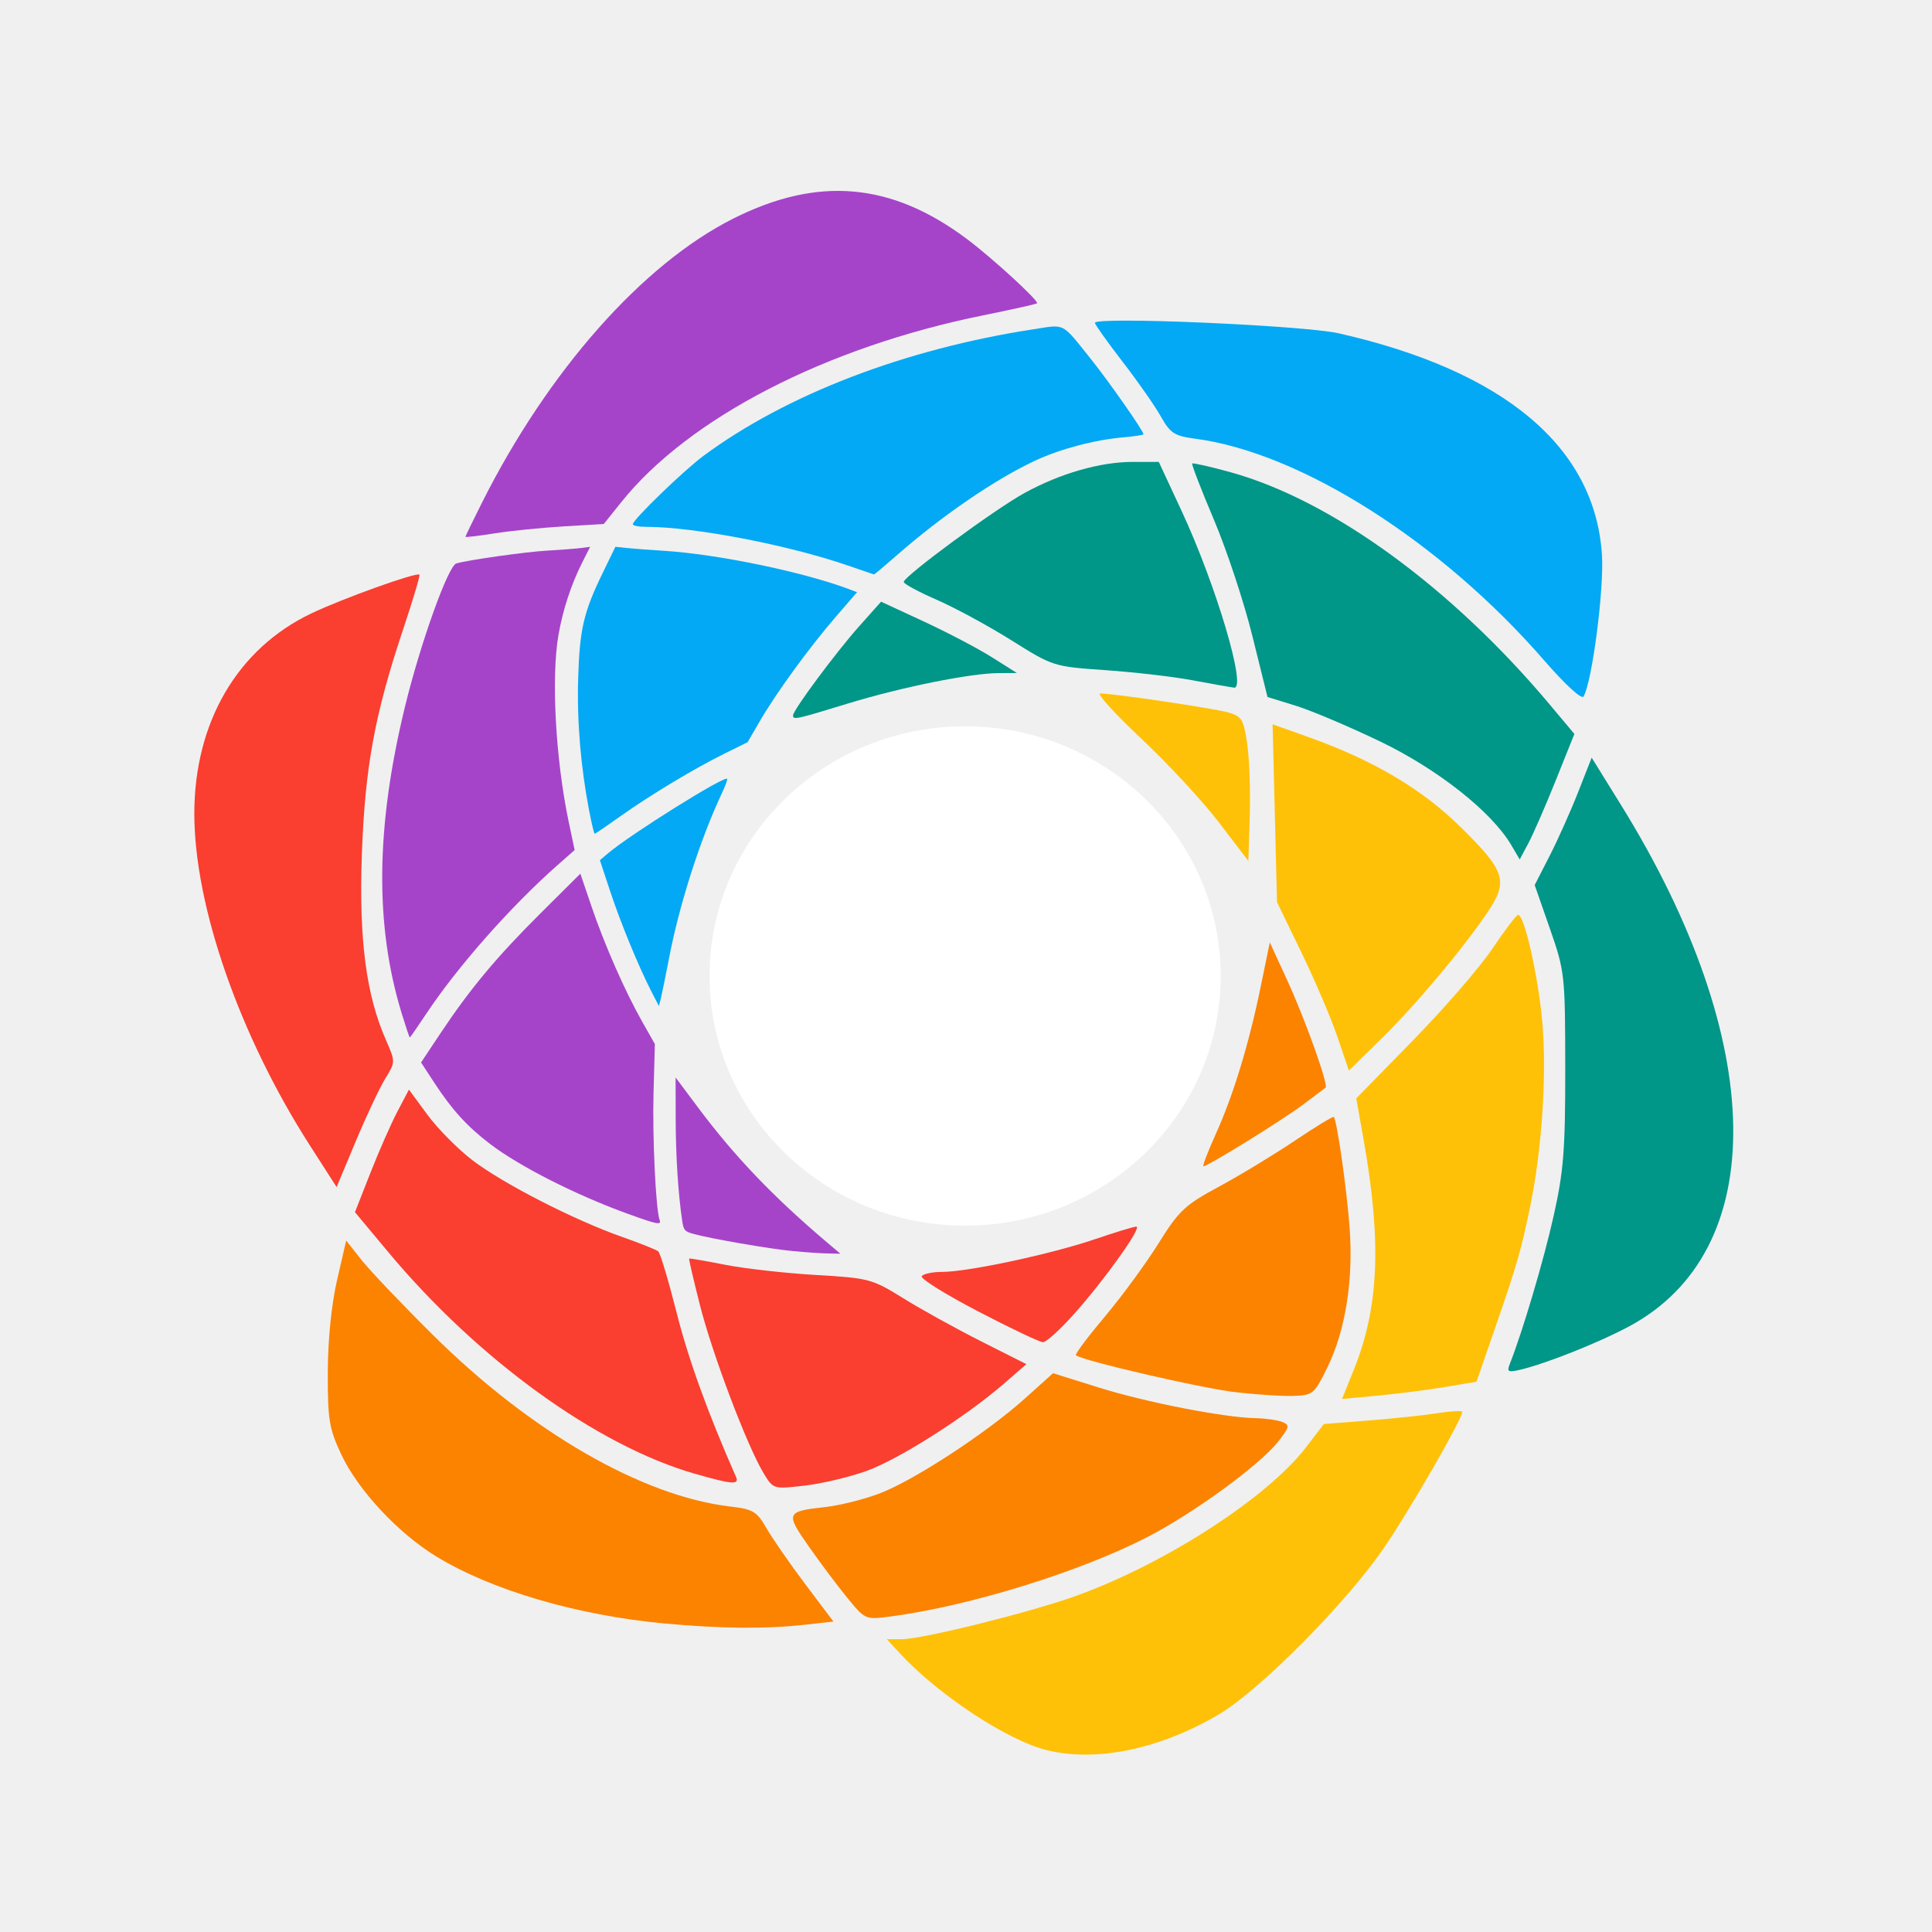
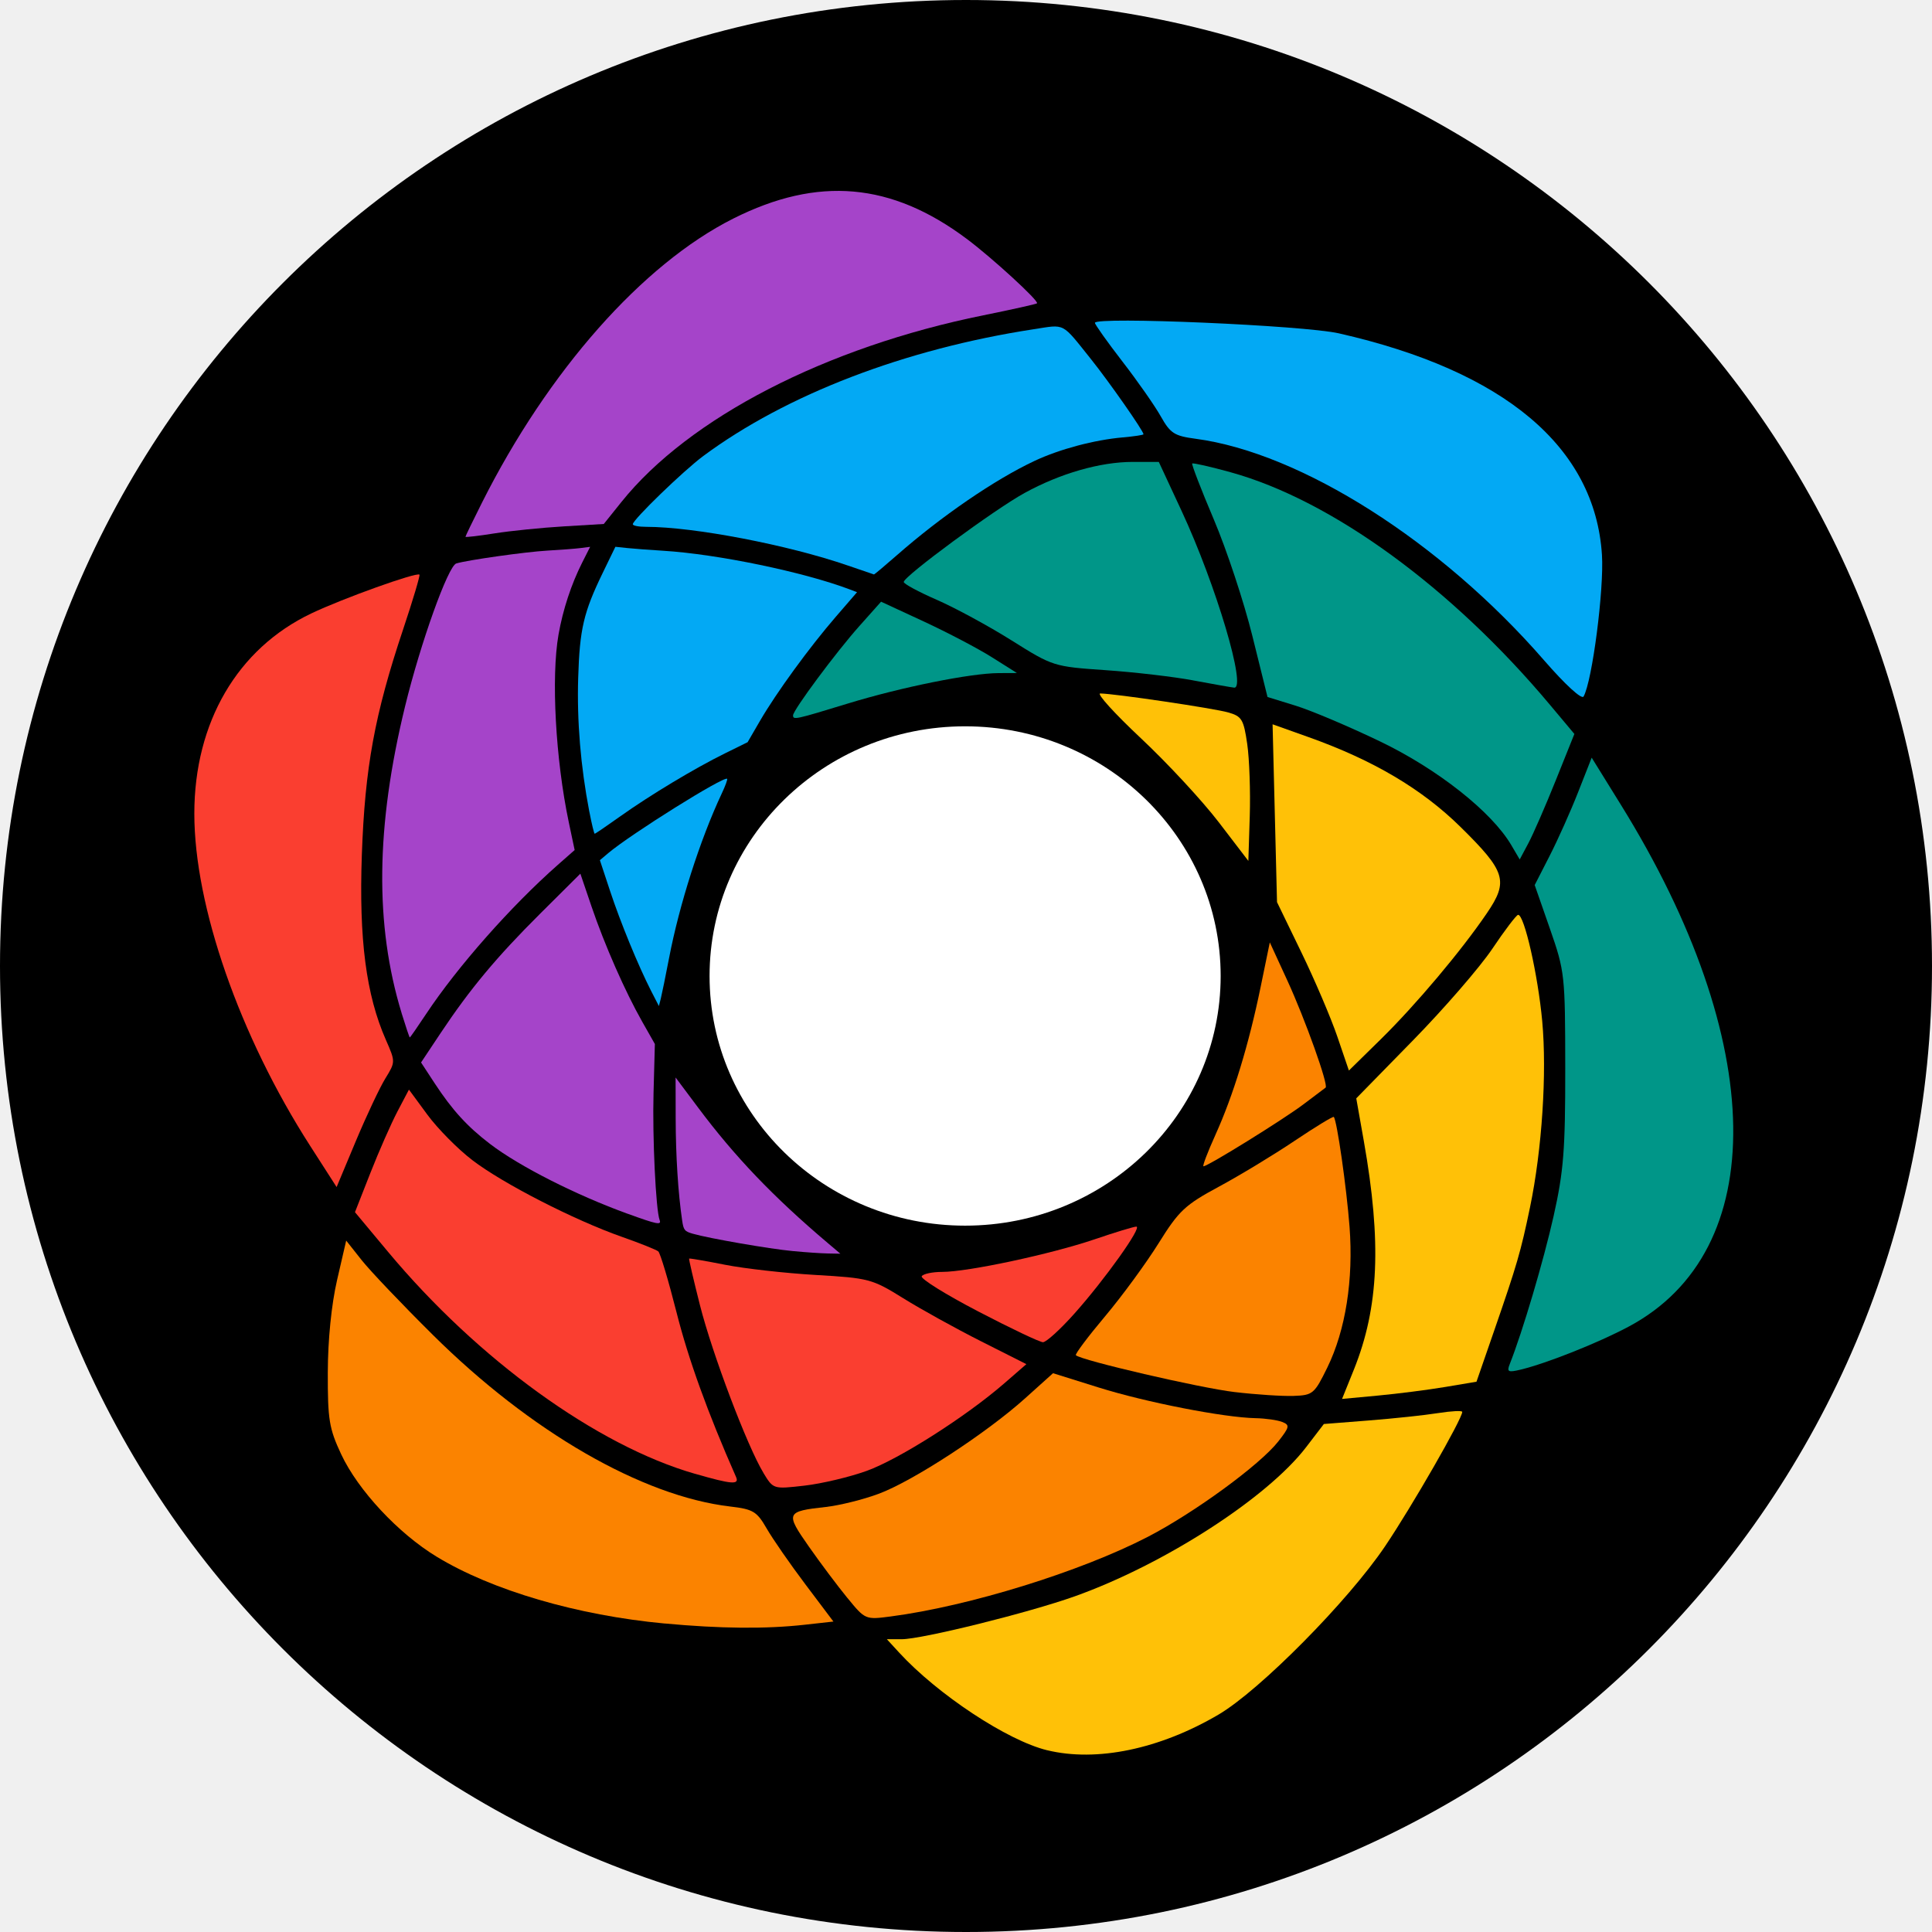
- <svg xmlns="http://www.w3.org/2000/svg" width="48" height="48" version="1" id="svg17">
-   <defs id="defs21" />
-   <g id="layer1" style="display:inline">
-     <ellipse style="opacity:1;fill:#ffffff;fill-opacity:1;fill-rule:evenodd;stroke:none;stroke-width:1.699;stroke-linecap:round;stroke-linejoin:round;stroke-miterlimit:4;stroke-dasharray:none;stroke-opacity:1;paint-order:normal" id="path864" cx="23.978" cy="24.248" rx="6.349" ry="6.203" />
-   </g>
-   <g id="layer2" style="display:inline">
-     <path style="opacity:1;fill:#a544c9;fill-opacity:1;fill-rule:evenodd;stroke:#000000;stroke-width:0;stroke-linecap:round;stroke-linejoin:round;stroke-miterlimit:4;stroke-dasharray:none;stroke-opacity:1;paint-order:normal" d="m 11.564,13.337 c 0,-0.017 0.184,-0.398 0.41,-0.847 1.645,-3.275 3.989,-5.926 6.243,-7.059 2.107,-1.06 3.93,-0.9 5.81,0.51 0.633,0.475 1.793,1.539 1.737,1.595 -0.019,0.019 -0.618,0.153 -1.33,0.297 -3.911,0.79 -7.321,2.549 -8.997,4.641 l -0.436,0.544 -0.998,0.06 c -0.549,0.033 -1.322,0.111 -1.718,0.174 -0.396,0.063 -0.72,0.101 -0.72,0.084 z" id="path8789" />
-     <path style="opacity:1;fill:#a544c9;fill-opacity:1;fill-rule:evenodd;stroke:#000000;stroke-width:0;stroke-linecap:round;stroke-linejoin:round;stroke-miterlimit:4;stroke-dasharray:none;stroke-opacity:1;paint-order:normal" d="m 9.977,25.167 c -0.668,-2.185 -0.641,-4.631 0.085,-7.611 0.385,-1.581 1.071,-3.494 1.274,-3.557 0.268,-0.083 1.726,-0.289 2.259,-0.319 0.327,-0.019 0.701,-0.047 0.831,-0.064 l 0.236,-0.03 -0.198,0.392 c -0.272,0.539 -0.479,1.169 -0.588,1.79 -0.185,1.057 -0.074,3.098 0.255,4.659 l 0.146,0.692 -0.418,0.368 c -1.164,1.026 -2.494,2.531 -3.273,3.706 -0.212,0.32 -0.394,0.582 -0.405,0.582 -0.01,0 -0.102,-0.274 -0.205,-0.609 z" id="path8791" />
-     <path style="opacity:1;fill:#a544c9;fill-opacity:1;fill-rule:evenodd;stroke:#000000;stroke-width:0;stroke-linecap:round;stroke-linejoin:round;stroke-miterlimit:4;stroke-dasharray:none;stroke-opacity:1;paint-order:normal" d="M 15.597,30.157 C 14.311,29.691 12.901,28.976 12.175,28.421 11.61,27.99 11.237,27.581 10.8,26.915 l -0.339,-0.518 0.483,-0.726 c 0.737,-1.106 1.392,-1.892 2.482,-2.977 l 0.993,-0.988 0.275,0.809 c 0.329,0.967 0.838,2.123 1.265,2.875 l 0.311,0.548 -0.033,1.216 c -0.03,1.097 0.057,2.913 0.151,3.157 0.051,0.132 -0.063,0.11 -0.791,-0.155 z" id="path8793" />
-     <path style="opacity:1;fill:#a544c9;fill-opacity:1;fill-rule:evenodd;stroke:#000000;stroke-width:0;stroke-linecap:round;stroke-linejoin:round;stroke-miterlimit:4;stroke-dasharray:none;stroke-opacity:1;paint-order:normal" d="m 19.691,31.082 c -0.575,-0.054 -2.068,-0.313 -2.477,-0.43 -0.205,-0.058 -0.231,-0.09 -0.266,-0.329 -0.101,-0.686 -0.159,-1.603 -0.161,-2.534 l -0.002,-1.019 0.552,0.738 c 0.917,1.228 1.873,2.227 3.231,3.377 l 0.311,0.263 -0.312,-0.006 c -0.172,-0.003 -0.566,-0.03 -0.875,-0.06 z" id="path8795" />
-     <path style="opacity:1;fill:#03a9f4;fill-opacity:1;fill-rule:evenodd;stroke:#000000;stroke-width:0;stroke-linecap:round;stroke-linejoin:round;stroke-miterlimit:4;stroke-dasharray:none;stroke-opacity:1;paint-order:normal" d="M 16.177,24.62 C 15.855,23.988 15.417,22.923 15.154,22.127 l -0.25,-0.756 0.206,-0.174 c 0.566,-0.477 2.88,-1.924 2.956,-1.848 0.014,0.014 -0.046,0.179 -0.135,0.367 -0.537,1.143 -1.053,2.756 -1.309,4.091 -0.086,0.447 -0.178,0.897 -0.204,1 l -0.048,0.188 z" id="path8797" />
-     <path style="opacity:1;fill:#03a9f4;fill-opacity:1;fill-rule:evenodd;stroke:#000000;stroke-width:0;stroke-linecap:round;stroke-linejoin:round;stroke-miterlimit:4;stroke-dasharray:none;stroke-opacity:1;paint-order:normal" d="m 14.641,20.164 c -0.216,-1.128 -0.309,-2.249 -0.276,-3.325 0.037,-1.213 0.135,-1.628 0.612,-2.611 l 0.312,-0.643 0.295,0.031 c 0.162,0.017 0.562,0.047 0.889,0.067 1.349,0.082 3.502,0.529 4.647,0.964 l 0.173,0.066 -0.527,0.61 c -0.657,0.76 -1.477,1.886 -1.883,2.585 l -0.309,0.532 -0.564,0.278 c -0.75,0.369 -1.866,1.041 -2.606,1.568 -0.331,0.236 -0.613,0.428 -0.629,0.428 -0.015,0 -0.075,-0.247 -0.133,-0.55 z" id="path8799" />
-     <path style="opacity:1;fill:#03a9f4;fill-opacity:1;fill-rule:evenodd;stroke:#000000;stroke-width:0;stroke-linecap:round;stroke-linejoin:round;stroke-miterlimit:4;stroke-dasharray:none;stroke-opacity:1;paint-order:normal" d="m 21.066,14.051 c -1.486,-0.513 -3.825,-0.962 -5.015,-0.962 -0.185,0 -0.329,-0.028 -0.329,-0.065 0,-0.111 1.258,-1.329 1.75,-1.694 2.062,-1.528 5.01,-2.659 8.207,-3.15 0.8,-0.123 0.685,-0.183 1.431,0.749 0.45,0.563 1.3,1.779 1.3,1.86 0,0.018 -0.231,0.053 -0.514,0.078 -0.707,0.062 -1.568,0.291 -2.191,0.583 -0.989,0.464 -2.319,1.375 -3.43,2.351 -0.298,0.261 -0.551,0.473 -0.562,0.471 -0.012,-0.003 -0.302,-0.102 -0.646,-0.221 z" id="path8801" />
-     <path style="opacity:1;fill:#03a9f4;fill-opacity:1;fill-rule:evenodd;stroke:#000000;stroke-width:0;stroke-linecap:round;stroke-linejoin:round;stroke-miterlimit:4;stroke-dasharray:none;stroke-opacity:1;paint-order:normal" d="M 38.36,16.403 C 35.803,13.461 32.323,11.249 29.705,10.901 29.177,10.831 29.077,10.767 28.84,10.346 28.693,10.084 28.264,9.47 27.887,8.983 27.511,8.496 27.203,8.062 27.203,8.021 c 0,-0.161 5.189,0.062 6.062,0.261 4.117,0.935 6.363,2.827 6.535,5.503 0.055,0.853 -0.241,3.136 -0.456,3.519 -0.046,0.083 -0.454,-0.291 -0.984,-0.901 z" id="path8803" />
-     <path style="opacity:1;fill:#009688;fill-opacity:1;fill-rule:evenodd;stroke:#000000;stroke-width:0;stroke-linecap:round;stroke-linejoin:round;stroke-miterlimit:4;stroke-dasharray:none;stroke-opacity:1;paint-order:normal" d="m 19.703,17.773 c 0,-0.13 1.069,-1.57 1.646,-2.217 l 0.541,-0.607 1.062,0.492 c 0.584,0.271 1.344,0.669 1.688,0.886 l 0.625,0.394 -0.455,0.002 c -0.704,0.004 -2.421,0.35 -3.752,0.758 -1.298,0.397 -1.355,0.41 -1.355,0.292 z" id="path8805" />
-     <path style="opacity:1;fill:#009688;fill-opacity:1;fill-rule:evenodd;stroke:#000000;stroke-width:0;stroke-linecap:round;stroke-linejoin:round;stroke-miterlimit:4;stroke-dasharray:none;stroke-opacity:1;paint-order:normal" d="m 29.64,16.903 c -0.481,-0.09 -1.46,-0.204 -2.174,-0.253 -1.289,-0.089 -1.306,-0.094 -2.335,-0.74 -0.57,-0.358 -1.406,-0.811 -1.857,-1.008 -0.452,-0.197 -0.821,-0.396 -0.821,-0.443 0,-0.14 2.255,-1.801 3,-2.21 0.889,-0.488 1.881,-0.773 2.691,-0.773 h 0.646 l 0.567,1.219 c 0.857,1.843 1.624,4.427 1.304,4.389 -0.08,-0.009 -0.539,-0.09 -1.02,-0.18 z" id="path8807" />
-     <path style="opacity:1;fill:#009688;fill-opacity:1;fill-rule:evenodd;stroke:#000000;stroke-width:0;stroke-linecap:round;stroke-linejoin:round;stroke-miterlimit:4;stroke-dasharray:none;stroke-opacity:1;paint-order:normal" d="m 37.546,20.994 c -0.489,-0.828 -1.827,-1.885 -3.258,-2.573 -0.769,-0.37 -1.713,-0.769 -2.097,-0.888 l -0.7,-0.216 -0.378,-1.524 c -0.208,-0.838 -0.637,-2.135 -0.954,-2.882 -0.317,-0.747 -0.559,-1.375 -0.539,-1.395 0.02,-0.02 0.453,0.078 0.961,0.219 2.509,0.695 5.489,2.866 7.928,5.777 l 0.606,0.723 -0.462,1.152 c -0.254,0.633 -0.56,1.335 -0.679,1.559 l -0.217,0.407 z" id="path8809" />
-     <path style="opacity:1;fill:#009688;fill-opacity:1;fill-rule:evenodd;stroke:#000000;stroke-width:0;stroke-linecap:round;stroke-linejoin:round;stroke-miterlimit:4;stroke-dasharray:none;stroke-opacity:1;paint-order:normal" d="m 37.51,33.888 c 0.316,-0.796 0.841,-2.567 1.089,-3.675 0.249,-1.114 0.291,-1.64 0.289,-3.675 -0.002,-2.319 -0.011,-2.401 -0.38,-3.462 l -0.379,-1.087 0.371,-0.725 c 0.204,-0.399 0.523,-1.111 0.708,-1.583 l 0.337,-0.857 0.725,1.17 c 3.651,5.888 3.728,11.082 0.193,12.966 -0.755,0.403 -2.039,0.913 -2.683,1.068 -0.312,0.075 -0.348,0.056 -0.27,-0.139 z" id="path8811" />
-     <path style="opacity:1;fill:#ffc107;fill-opacity:1;fill-rule:evenodd;stroke:#000000;stroke-width:0;stroke-linecap:round;stroke-linejoin:round;stroke-miterlimit:4;stroke-dasharray:none;stroke-opacity:1;paint-order:normal" d="m 26.015,43.484 c -0.985,-0.239 -2.721,-1.386 -3.678,-2.428 l -0.303,-0.33 h 0.369 c 0.503,0 3.152,-0.657 4.3,-1.066 2.222,-0.793 4.783,-2.445 5.75,-3.709 l 0.438,-0.572 1.117,-0.088 c 0.614,-0.048 1.388,-0.13 1.719,-0.183 0.331,-0.052 0.602,-0.066 0.602,-0.03 0,0.173 -1.243,2.338 -1.915,3.335 -0.917,1.362 -3.113,3.582 -4.141,4.186 -1.46,0.858 -3.026,1.184 -4.256,0.885 z" id="path8813" />
-     <path style="opacity:1;fill:#ffc107;fill-opacity:1;fill-rule:evenodd;stroke:#000000;stroke-width:0;stroke-linecap:round;stroke-linejoin:round;stroke-miterlimit:4;stroke-dasharray:none;stroke-opacity:1;paint-order:normal" d="m 33.639,34.022 c 0.619,-1.543 0.689,-3.155 0.245,-5.672 l -0.188,-1.062 1.409,-1.44 c 0.775,-0.792 1.663,-1.817 1.972,-2.277 0.309,-0.461 0.597,-0.839 0.64,-0.842 0.153,-0.008 0.493,1.493 0.599,2.64 0.119,1.292 -0.005,3.193 -0.303,4.625 -0.23,1.107 -0.323,1.425 -0.89,3.064 l -0.44,1.27 -0.772,0.13 c -0.424,0.071 -1.176,0.168 -1.67,0.214 l -0.898,0.084 z" id="path8815" />
-     <path style="opacity:1;fill:#ffc107;fill-opacity:1;fill-rule:evenodd;stroke:#000000;stroke-width:0;stroke-linecap:round;stroke-linejoin:round;stroke-miterlimit:4;stroke-dasharray:none;stroke-opacity:1;paint-order:normal" d="M 33.226,25.755 C 33.068,25.292 32.666,24.35 32.333,23.663 l -0.606,-1.25 -0.055,-2.209 -0.055,-2.209 0.887,0.316 c 1.611,0.573 2.822,1.289 3.785,2.237 1.122,1.105 1.195,1.342 0.653,2.139 -0.638,0.938 -1.765,2.276 -2.635,3.131 l -0.794,0.779 z" id="path8817" />
-     <path style="opacity:1;fill:#ffc107;fill-opacity:1;fill-rule:evenodd;stroke:#000000;stroke-width:0;stroke-linecap:round;stroke-linejoin:round;stroke-miterlimit:4;stroke-dasharray:none;stroke-opacity:1;paint-order:normal" d="m 30.278,20.426 c -0.405,-0.529 -1.273,-1.466 -1.929,-2.081 -0.656,-0.615 -1.112,-1.118 -1.013,-1.116 0.366,0.005 2.818,0.368 3.178,0.471 0.338,0.096 0.384,0.172 0.473,0.785 0.054,0.373 0.082,1.179 0.063,1.791 l -0.035,1.113 z" id="path8819" />
-     <path style="opacity:1;fill:#fb8300;fill-opacity:1;fill-rule:evenodd;stroke:#000000;stroke-width:0;stroke-linecap:round;stroke-linejoin:round;stroke-miterlimit:4;stroke-dasharray:none;stroke-opacity:1;paint-order:normal" d="m 30.671,34.585 c -0.851,-0.1 -3.814,-0.788 -3.941,-0.915 -0.026,-0.026 0.299,-0.46 0.723,-0.964 0.424,-0.504 1.023,-1.322 1.332,-1.818 0.506,-0.811 0.654,-0.95 1.499,-1.406 0.516,-0.278 1.361,-0.79 1.879,-1.138 0.518,-0.348 0.957,-0.615 0.975,-0.594 0.079,0.091 0.316,1.748 0.391,2.728 0.1,1.314 -0.098,2.57 -0.552,3.498 -0.321,0.655 -0.36,0.688 -0.836,0.705 -0.275,0.01 -0.936,-0.033 -1.469,-0.096 z" id="path8821" />
-     <path style="opacity:1;fill:#fb8300;fill-opacity:1;fill-rule:evenodd;stroke:#000000;stroke-width:0;stroke-linecap:round;stroke-linejoin:round;stroke-miterlimit:4;stroke-dasharray:none;stroke-opacity:1;paint-order:normal" d="m 30.197,28.194 c 0.443,-0.977 0.828,-2.238 1.123,-3.672 l 0.228,-1.109 0.434,0.944 c 0.444,0.965 1.032,2.611 0.952,2.665 -0.024,0.017 -0.269,0.201 -0.544,0.41 -0.493,0.374 -2.38,1.544 -2.49,1.544 -0.031,0 0.103,-0.352 0.297,-0.781 z" id="path8823" />
-     <path style="opacity:1;fill:#fb8300;fill-opacity:1;fill-rule:evenodd;stroke:#000000;stroke-width:0;stroke-linecap:round;stroke-linejoin:round;stroke-miterlimit:4;stroke-dasharray:none;stroke-opacity:1;paint-order:normal" d="m 21.055,39.703 c -0.243,-0.297 -0.676,-0.874 -0.962,-1.283 -0.583,-0.833 -0.568,-0.87 0.424,-0.98 0.344,-0.038 0.941,-0.187 1.324,-0.331 0.845,-0.316 2.667,-1.505 3.623,-2.364 l 0.698,-0.628 1.134,0.355 c 1.17,0.367 3.113,0.747 3.898,0.762 0.246,0.005 0.543,0.047 0.662,0.094 0.194,0.077 0.184,0.125 -0.098,0.485 -0.453,0.578 -2.083,1.77 -3.242,2.37 -1.672,0.865 -4.442,1.723 -6.384,1.977 -0.632,0.083 -0.636,0.081 -1.076,-0.457 z" id="path8825" />
-     <path style="opacity:1;fill:#fa3e30;fill-opacity:1;fill-rule:evenodd;stroke:#000000;stroke-width:0;stroke-linecap:round;stroke-linejoin:round;stroke-miterlimit:4;stroke-dasharray:none;stroke-opacity:1;paint-order:normal" d="m 18.97,36.598 c -0.404,-0.664 -1.27,-2.951 -1.579,-4.168 -0.159,-0.628 -0.281,-1.151 -0.27,-1.161 0.011,-0.01 0.413,0.059 0.894,0.154 0.481,0.095 1.494,0.209 2.25,0.253 1.325,0.077 1.404,0.099 2.175,0.578 0.44,0.274 1.308,0.754 1.93,1.068 l 1.13,0.57 -0.555,0.482 c -0.95,0.824 -2.608,1.879 -3.411,2.169 -0.423,0.153 -1.118,0.318 -1.545,0.367 -0.776,0.089 -0.776,0.089 -1.02,-0.312 z" id="path8827" />
-     <path style="opacity:1;fill:#fb8300;fill-opacity:1;fill-rule:evenodd;stroke:#000000;stroke-width:0;stroke-linecap:round;stroke-linejoin:round;stroke-miterlimit:4;stroke-dasharray:none;stroke-opacity:1;paint-order:normal" d="M 16.515,40.336 C 14.341,40.133 12.228,39.514 10.849,38.676 9.893,38.095 8.896,37.025 8.477,36.132 8.177,35.492 8.141,35.269 8.144,34.1 8.146,33.289 8.234,32.413 8.374,31.805 l 0.227,-0.983 0.382,0.483 c 0.21,0.266 1.006,1.102 1.77,1.859 2.428,2.408 5.2,4.008 7.39,4.265 0.569,0.067 0.66,0.122 0.905,0.546 0.149,0.26 0.584,0.886 0.965,1.392 l 0.693,0.92 -0.72,0.08 c -0.959,0.107 -2.102,0.096 -3.47,-0.032 z" id="path8829" />
-     <path style="opacity:1;fill:#fa3e30;fill-opacity:1;fill-rule:evenodd;stroke:#000000;stroke-width:0;stroke-linecap:round;stroke-linejoin:round;stroke-miterlimit:4;stroke-dasharray:none;stroke-opacity:1;paint-order:normal" d="M 17.265,36.616 C 14.825,35.913 11.874,33.778 9.642,31.103 L 8.819,30.116 9.203,29.139 C 9.414,28.602 9.716,27.917 9.873,27.617 l 0.287,-0.546 0.458,0.623 c 0.252,0.343 0.753,0.851 1.115,1.128 0.754,0.579 2.531,1.49 3.72,1.908 0.447,0.157 0.853,0.319 0.902,0.361 0.049,0.042 0.253,0.723 0.453,1.513 0.295,1.166 0.774,2.493 1.478,4.089 0.089,0.202 -0.102,0.187 -1.02,-0.078 z" id="path8831" />
-     <path style="opacity:1;fill:#fa3e30;fill-opacity:1;fill-rule:evenodd;stroke:#000000;stroke-width:0;stroke-linecap:round;stroke-linejoin:round;stroke-miterlimit:4;stroke-dasharray:none;stroke-opacity:1;paint-order:normal" d="M 7.703,28.464 C 5.951,25.734 4.828,22.51 4.828,20.215 c 0,-2.267 1.071,-4.1 2.905,-4.974 0.787,-0.375 2.62,-1.032 2.688,-0.964 0.02,0.02 -0.162,0.631 -0.405,1.358 -0.708,2.116 -0.949,3.432 -1.026,5.599 -0.074,2.1 0.105,3.484 0.597,4.601 0.239,0.544 0.239,0.55 -0.012,0.957 -0.139,0.225 -0.469,0.925 -0.733,1.555 l -0.479,1.145 z" id="path8833" />
-     <path style="opacity:1;fill:#fa3e30;fill-opacity:1;fill-rule:evenodd;stroke:#000000;stroke-width:0;stroke-linecap:round;stroke-linejoin:round;stroke-miterlimit:4;stroke-dasharray:none;stroke-opacity:1;paint-order:normal" d="m 24.299,32.58 c -0.806,-0.42 -1.436,-0.812 -1.399,-0.872 0.037,-0.06 0.266,-0.108 0.509,-0.108 0.64,0 2.706,-0.442 3.784,-0.809 0.51,-0.174 0.978,-0.316 1.039,-0.316 0.154,0 -0.778,1.308 -1.543,2.166 -0.348,0.39 -0.698,0.708 -0.778,0.706 -0.08,-0.002 -0.806,-0.347 -1.612,-0.767 z" id="path8841" />
-   </g>
+ <svg xmlns="http://www.w3.org/2000/svg" width="48" height="48" version="1">
+   <rect fill="#000000" x="0" y="0" width="48" height="48" rx="24.0" ry="24.0" />
+   <ellipse style="opacity:1;fill:#ffffff;fill-opacity:1;fill-rule:evenodd;stroke:none;stroke-width:1.699;stroke-linecap:round;stroke-linejoin:round;stroke-miterlimit:4;stroke-dasharray:none;stroke-opacity:1;paint-order:normal" cx="23.978" cy="24.248" rx="6.349" ry="6.203" />
+   <path style="opacity:1;fill:#a544c9;fill-opacity:1;fill-rule:evenodd;stroke:#000000;stroke-width:0;stroke-linecap:round;stroke-linejoin:round;stroke-miterlimit:4;stroke-dasharray:none;stroke-opacity:1;paint-order:normal" d="m 11.564,13.337 c 0,-0.017 0.184,-0.398 0.41,-0.847 1.645,-3.275 3.989,-5.926 6.243,-7.059 2.107,-1.06 3.93,-0.9 5.81,0.51 0.633,0.475 1.793,1.539 1.737,1.595 -0.019,0.019 -0.618,0.153 -1.33,0.297 -3.911,0.79 -7.321,2.549 -8.997,4.641 l -0.436,0.544 -0.998,0.06 c -0.549,0.033 -1.322,0.111 -1.718,0.174 -0.396,0.063 -0.72,0.101 -0.72,0.084 z" />
+   <path style="opacity:1;fill:#a544c9;fill-opacity:1;fill-rule:evenodd;stroke:#000000;stroke-width:0;stroke-linecap:round;stroke-linejoin:round;stroke-miterlimit:4;stroke-dasharray:none;stroke-opacity:1;paint-order:normal" d="m 9.977,25.167 c -0.668,-2.185 -0.641,-4.631 0.085,-7.611 0.385,-1.581 1.071,-3.494 1.274,-3.557 0.268,-0.083 1.726,-0.289 2.259,-0.319 0.327,-0.019 0.701,-0.047 0.831,-0.064 l 0.236,-0.03 -0.198,0.392 c -0.272,0.539 -0.479,1.169 -0.588,1.79 -0.185,1.057 -0.074,3.098 0.255,4.659 l 0.146,0.692 -0.418,0.368 c -1.164,1.026 -2.494,2.531 -3.273,3.706 -0.212,0.32 -0.394,0.582 -0.405,0.582 -0.01,0 -0.102,-0.274 -0.205,-0.609 z" />
+   <path style="opacity:1;fill:#a544c9;fill-opacity:1;fill-rule:evenodd;stroke:#000000;stroke-width:0;stroke-linecap:round;stroke-linejoin:round;stroke-miterlimit:4;stroke-dasharray:none;stroke-opacity:1;paint-order:normal" d="M 15.597,30.157 C 14.311,29.691 12.901,28.976 12.175,28.421 11.61,27.99 11.237,27.581 10.8,26.915 l -0.339,-0.518 0.483,-0.726 c 0.737,-1.106 1.392,-1.892 2.482,-2.977 l 0.993,-0.988 0.275,0.809 c 0.329,0.967 0.838,2.123 1.265,2.875 l 0.311,0.548 -0.033,1.216 c -0.03,1.097 0.057,2.913 0.151,3.157 0.051,0.132 -0.063,0.11 -0.791,-0.155 z" />
+   <path style="opacity:1;fill:#a544c9;fill-opacity:1;fill-rule:evenodd;stroke:#000000;stroke-width:0;stroke-linecap:round;stroke-linejoin:round;stroke-miterlimit:4;stroke-dasharray:none;stroke-opacity:1;paint-order:normal" d="m 19.691,31.082 c -0.575,-0.054 -2.068,-0.313 -2.477,-0.43 -0.205,-0.058 -0.231,-0.09 -0.266,-0.329 -0.101,-0.686 -0.159,-1.603 -0.161,-2.534 l -0.002,-1.019 0.552,0.738 c 0.917,1.228 1.873,2.227 3.231,3.377 l 0.311,0.263 -0.312,-0.006 c -0.172,-0.003 -0.566,-0.03 -0.875,-0.06 z" />
+   <path style="opacity:1;fill:#03a9f4;fill-opacity:1;fill-rule:evenodd;stroke:#000000;stroke-width:0;stroke-linecap:round;stroke-linejoin:round;stroke-miterlimit:4;stroke-dasharray:none;stroke-opacity:1;paint-order:normal" d="M 16.177,24.62 C 15.855,23.988 15.417,22.923 15.154,22.127 l -0.25,-0.756 0.206,-0.174 c 0.566,-0.477 2.88,-1.924 2.956,-1.848 0.014,0.014 -0.046,0.179 -0.135,0.367 -0.537,1.143 -1.053,2.756 -1.309,4.091 -0.086,0.447 -0.178,0.897 -0.204,1 l -0.048,0.188 z" />
+   <path style="opacity:1;fill:#03a9f4;fill-opacity:1;fill-rule:evenodd;stroke:#000000;stroke-width:0;stroke-linecap:round;stroke-linejoin:round;stroke-miterlimit:4;stroke-dasharray:none;stroke-opacity:1;paint-order:normal" d="m 14.641,20.164 c -0.216,-1.128 -0.309,-2.249 -0.276,-3.325 0.037,-1.213 0.135,-1.628 0.612,-2.611 l 0.312,-0.643 0.295,0.031 c 0.162,0.017 0.562,0.047 0.889,0.067 1.349,0.082 3.502,0.529 4.647,0.964 l 0.173,0.066 -0.527,0.61 c -0.657,0.76 -1.477,1.886 -1.883,2.585 l -0.309,0.532 -0.564,0.278 c -0.75,0.369 -1.866,1.041 -2.606,1.568 -0.331,0.236 -0.613,0.428 -0.629,0.428 -0.015,0 -0.075,-0.247 -0.133,-0.55 z" />
+   <path style="opacity:1;fill:#03a9f4;fill-opacity:1;fill-rule:evenodd;stroke:#000000;stroke-width:0;stroke-linecap:round;stroke-linejoin:round;stroke-miterlimit:4;stroke-dasharray:none;stroke-opacity:1;paint-order:normal" d="m 21.066,14.051 c -1.486,-0.513 -3.825,-0.962 -5.015,-0.962 -0.185,0 -0.329,-0.028 -0.329,-0.065 0,-0.111 1.258,-1.329 1.75,-1.694 2.062,-1.528 5.01,-2.659 8.207,-3.15 0.8,-0.123 0.685,-0.183 1.431,0.749 0.45,0.563 1.3,1.779 1.3,1.86 0,0.018 -0.231,0.053 -0.514,0.078 -0.707,0.062 -1.568,0.291 -2.191,0.583 -0.989,0.464 -2.319,1.375 -3.43,2.351 -0.298,0.261 -0.551,0.473 -0.562,0.471 -0.012,-0.003 -0.302,-0.102 -0.646,-0.221 z" />
+   <path style="opacity:1;fill:#03a9f4;fill-opacity:1;fill-rule:evenodd;stroke:#000000;stroke-width:0;stroke-linecap:round;stroke-linejoin:round;stroke-miterlimit:4;stroke-dasharray:none;stroke-opacity:1;paint-order:normal" d="M 38.36,16.403 C 35.803,13.461 32.323,11.249 29.705,10.901 29.177,10.831 29.077,10.767 28.84,10.346 28.693,10.084 28.264,9.47 27.887,8.983 27.511,8.496 27.203,8.062 27.203,8.021 c 0,-0.161 5.189,0.062 6.062,0.261 4.117,0.935 6.363,2.827 6.535,5.503 0.055,0.853 -0.241,3.136 -0.456,3.519 -0.046,0.083 -0.454,-0.291 -0.984,-0.901 z" />
+   <path style="opacity:1;fill:#009688;fill-opacity:1;fill-rule:evenodd;stroke:#000000;stroke-width:0;stroke-linecap:round;stroke-linejoin:round;stroke-miterlimit:4;stroke-dasharray:none;stroke-opacity:1;paint-order:normal" d="m 19.703,17.773 c 0,-0.13 1.069,-1.57 1.646,-2.217 l 0.541,-0.607 1.062,0.492 c 0.584,0.271 1.344,0.669 1.688,0.886 l 0.625,0.394 -0.455,0.002 c -0.704,0.004 -2.421,0.35 -3.752,0.758 -1.298,0.397 -1.355,0.41 -1.355,0.292 z" />
+   <path style="opacity:1;fill:#009688;fill-opacity:1;fill-rule:evenodd;stroke:#000000;stroke-width:0;stroke-linecap:round;stroke-linejoin:round;stroke-miterlimit:4;stroke-dasharray:none;stroke-opacity:1;paint-order:normal" d="m 29.64,16.903 c -0.481,-0.09 -1.46,-0.204 -2.174,-0.253 -1.289,-0.089 -1.306,-0.094 -2.335,-0.74 -0.57,-0.358 -1.406,-0.811 -1.857,-1.008 -0.452,-0.197 -0.821,-0.396 -0.821,-0.443 0,-0.14 2.255,-1.801 3,-2.21 0.889,-0.488 1.881,-0.773 2.691,-0.773 h 0.646 l 0.567,1.219 c 0.857,1.843 1.624,4.427 1.304,4.389 -0.08,-0.009 -0.539,-0.09 -1.02,-0.18 z" />
+   <path style="opacity:1;fill:#009688;fill-opacity:1;fill-rule:evenodd;stroke:#000000;stroke-width:0;stroke-linecap:round;stroke-linejoin:round;stroke-miterlimit:4;stroke-dasharray:none;stroke-opacity:1;paint-order:normal" d="m 37.546,20.994 c -0.489,-0.828 -1.827,-1.885 -3.258,-2.573 -0.769,-0.37 -1.713,-0.769 -2.097,-0.888 l -0.7,-0.216 -0.378,-1.524 c -0.208,-0.838 -0.637,-2.135 -0.954,-2.882 -0.317,-0.747 -0.559,-1.375 -0.539,-1.395 0.02,-0.02 0.453,0.078 0.961,0.219 2.509,0.695 5.489,2.866 7.928,5.777 l 0.606,0.723 -0.462,1.152 c -0.254,0.633 -0.56,1.335 -0.679,1.559 l -0.217,0.407 z" />
+   <path style="opacity:1;fill:#009688;fill-opacity:1;fill-rule:evenodd;stroke:#000000;stroke-width:0;stroke-linecap:round;stroke-linejoin:round;stroke-miterlimit:4;stroke-dasharray:none;stroke-opacity:1;paint-order:normal" d="m 37.51,33.888 c 0.316,-0.796 0.841,-2.567 1.089,-3.675 0.249,-1.114 0.291,-1.64 0.289,-3.675 -0.002,-2.319 -0.011,-2.401 -0.38,-3.462 l -0.379,-1.087 0.371,-0.725 c 0.204,-0.399 0.523,-1.111 0.708,-1.583 l 0.337,-0.857 0.725,1.17 c 3.651,5.888 3.728,11.082 0.193,12.966 -0.755,0.403 -2.039,0.913 -2.683,1.068 -0.312,0.075 -0.348,0.056 -0.27,-0.139 z" />
+   <path style="opacity:1;fill:#ffc107;fill-opacity:1;fill-rule:evenodd;stroke:#000000;stroke-width:0;stroke-linecap:round;stroke-linejoin:round;stroke-miterlimit:4;stroke-dasharray:none;stroke-opacity:1;paint-order:normal" d="m 26.015,43.484 c -0.985,-0.239 -2.721,-1.386 -3.678,-2.428 l -0.303,-0.33 h 0.369 c 0.503,0 3.152,-0.657 4.3,-1.066 2.222,-0.793 4.783,-2.445 5.75,-3.709 l 0.438,-0.572 1.117,-0.088 c 0.614,-0.048 1.388,-0.13 1.719,-0.183 0.331,-0.052 0.602,-0.066 0.602,-0.03 0,0.173 -1.243,2.338 -1.915,3.335 -0.917,1.362 -3.113,3.582 -4.141,4.186 -1.46,0.858 -3.026,1.184 -4.256,0.885 z" />
+   <path style="opacity:1;fill:#ffc107;fill-opacity:1;fill-rule:evenodd;stroke:#000000;stroke-width:0;stroke-linecap:round;stroke-linejoin:round;stroke-miterlimit:4;stroke-dasharray:none;stroke-opacity:1;paint-order:normal" d="m 33.639,34.022 c 0.619,-1.543 0.689,-3.155 0.245,-5.672 l -0.188,-1.062 1.409,-1.44 c 0.775,-0.792 1.663,-1.817 1.972,-2.277 0.309,-0.461 0.597,-0.839 0.64,-0.842 0.153,-0.008 0.493,1.493 0.599,2.64 0.119,1.292 -0.005,3.193 -0.303,4.625 -0.23,1.107 -0.323,1.425 -0.89,3.064 l -0.44,1.27 -0.772,0.13 c -0.424,0.071 -1.176,0.168 -1.67,0.214 l -0.898,0.084 z" />
+   <path style="opacity:1;fill:#ffc107;fill-opacity:1;fill-rule:evenodd;stroke:#000000;stroke-width:0;stroke-linecap:round;stroke-linejoin:round;stroke-miterlimit:4;stroke-dasharray:none;stroke-opacity:1;paint-order:normal" d="M 33.226,25.755 C 33.068,25.292 32.666,24.35 32.333,23.663 l -0.606,-1.25 -0.055,-2.209 -0.055,-2.209 0.887,0.316 c 1.611,0.573 2.822,1.289 3.785,2.237 1.122,1.105 1.195,1.342 0.653,2.139 -0.638,0.938 -1.765,2.276 -2.635,3.131 l -0.794,0.779 z" />
+   <path style="opacity:1;fill:#ffc107;fill-opacity:1;fill-rule:evenodd;stroke:#000000;stroke-width:0;stroke-linecap:round;stroke-linejoin:round;stroke-miterlimit:4;stroke-dasharray:none;stroke-opacity:1;paint-order:normal" d="m 30.278,20.426 c -0.405,-0.529 -1.273,-1.466 -1.929,-2.081 -0.656,-0.615 -1.112,-1.118 -1.013,-1.116 0.366,0.005 2.818,0.368 3.178,0.471 0.338,0.096 0.384,0.172 0.473,0.785 0.054,0.373 0.082,1.179 0.063,1.791 l -0.035,1.113 z" />
+   <path style="opacity:1;fill:#fb8300;fill-opacity:1;fill-rule:evenodd;stroke:#000000;stroke-width:0;stroke-linecap:round;stroke-linejoin:round;stroke-miterlimit:4;stroke-dasharray:none;stroke-opacity:1;paint-order:normal" d="m 30.671,34.585 c -0.851,-0.1 -3.814,-0.788 -3.941,-0.915 -0.026,-0.026 0.299,-0.46 0.723,-0.964 0.424,-0.504 1.023,-1.322 1.332,-1.818 0.506,-0.811 0.654,-0.95 1.499,-1.406 0.516,-0.278 1.361,-0.79 1.879,-1.138 0.518,-0.348 0.957,-0.615 0.975,-0.594 0.079,0.091 0.316,1.748 0.391,2.728 0.1,1.314 -0.098,2.57 -0.552,3.498 -0.321,0.655 -0.36,0.688 -0.836,0.705 -0.275,0.01 -0.936,-0.033 -1.469,-0.096 z" />
+   <path style="opacity:1;fill:#fb8300;fill-opacity:1;fill-rule:evenodd;stroke:#000000;stroke-width:0;stroke-linecap:round;stroke-linejoin:round;stroke-miterlimit:4;stroke-dasharray:none;stroke-opacity:1;paint-order:normal" d="m 30.197,28.194 c 0.443,-0.977 0.828,-2.238 1.123,-3.672 l 0.228,-1.109 0.434,0.944 c 0.444,0.965 1.032,2.611 0.952,2.665 -0.024,0.017 -0.269,0.201 -0.544,0.41 -0.493,0.374 -2.38,1.544 -2.49,1.544 -0.031,0 0.103,-0.352 0.297,-0.781 z" />
+   <path style="opacity:1;fill:#fb8300;fill-opacity:1;fill-rule:evenodd;stroke:#000000;stroke-width:0;stroke-linecap:round;stroke-linejoin:round;stroke-miterlimit:4;stroke-dasharray:none;stroke-opacity:1;paint-order:normal" d="m 21.055,39.703 c -0.243,-0.297 -0.676,-0.874 -0.962,-1.283 -0.583,-0.833 -0.568,-0.87 0.424,-0.98 0.344,-0.038 0.941,-0.187 1.324,-0.331 0.845,-0.316 2.667,-1.505 3.623,-2.364 l 0.698,-0.628 1.134,0.355 c 1.17,0.367 3.113,0.747 3.898,0.762 0.246,0.005 0.543,0.047 0.662,0.094 0.194,0.077 0.184,0.125 -0.098,0.485 -0.453,0.578 -2.083,1.77 -3.242,2.37 -1.672,0.865 -4.442,1.723 -6.384,1.977 -0.632,0.083 -0.636,0.081 -1.076,-0.457 z" />
+   <path style="opacity:1;fill:#fa3e30;fill-opacity:1;fill-rule:evenodd;stroke:#000000;stroke-width:0;stroke-linecap:round;stroke-linejoin:round;stroke-miterlimit:4;stroke-dasharray:none;stroke-opacity:1;paint-order:normal" d="m 18.97,36.598 c -0.404,-0.664 -1.27,-2.951 -1.579,-4.168 -0.159,-0.628 -0.281,-1.151 -0.27,-1.161 0.011,-0.01 0.413,0.059 0.894,0.154 0.481,0.095 1.494,0.209 2.25,0.253 1.325,0.077 1.404,0.099 2.175,0.578 0.44,0.274 1.308,0.754 1.93,1.068 l 1.13,0.57 -0.555,0.482 c -0.95,0.824 -2.608,1.879 -3.411,2.169 -0.423,0.153 -1.118,0.318 -1.545,0.367 -0.776,0.089 -0.776,0.089 -1.02,-0.312 z" />
+   <path style="opacity:1;fill:#fb8300;fill-opacity:1;fill-rule:evenodd;stroke:#000000;stroke-width:0;stroke-linecap:round;stroke-linejoin:round;stroke-miterlimit:4;stroke-dasharray:none;stroke-opacity:1;paint-order:normal" d="M 16.515,40.336 C 14.341,40.133 12.228,39.514 10.849,38.676 9.893,38.095 8.896,37.025 8.477,36.132 8.177,35.492 8.141,35.269 8.144,34.1 8.146,33.289 8.234,32.413 8.374,31.805 l 0.227,-0.983 0.382,0.483 c 0.21,0.266 1.006,1.102 1.77,1.859 2.428,2.408 5.2,4.008 7.39,4.265 0.569,0.067 0.66,0.122 0.905,0.546 0.149,0.26 0.584,0.886 0.965,1.392 l 0.693,0.92 -0.72,0.08 c -0.959,0.107 -2.102,0.096 -3.47,-0.032 z" />
+   <path style="opacity:1;fill:#fa3e30;fill-opacity:1;fill-rule:evenodd;stroke:#000000;stroke-width:0;stroke-linecap:round;stroke-linejoin:round;stroke-miterlimit:4;stroke-dasharray:none;stroke-opacity:1;paint-order:normal" d="M 17.265,36.616 C 14.825,35.913 11.874,33.778 9.642,31.103 L 8.819,30.116 9.203,29.139 C 9.414,28.602 9.716,27.917 9.873,27.617 l 0.287,-0.546 0.458,0.623 c 0.252,0.343 0.753,0.851 1.115,1.128 0.754,0.579 2.531,1.49 3.72,1.908 0.447,0.157 0.853,0.319 0.902,0.361 0.049,0.042 0.253,0.723 0.453,1.513 0.295,1.166 0.774,2.493 1.478,4.089 0.089,0.202 -0.102,0.187 -1.02,-0.078 z" />
+   <path style="opacity:1;fill:#fa3e30;fill-opacity:1;fill-rule:evenodd;stroke:#000000;stroke-width:0;stroke-linecap:round;stroke-linejoin:round;stroke-miterlimit:4;stroke-dasharray:none;stroke-opacity:1;paint-order:normal" d="M 7.703,28.464 C 5.951,25.734 4.828,22.51 4.828,20.215 c 0,-2.267 1.071,-4.1 2.905,-4.974 0.787,-0.375 2.62,-1.032 2.688,-0.964 0.02,0.02 -0.162,0.631 -0.405,1.358 -0.708,2.116 -0.949,3.432 -1.026,5.599 -0.074,2.1 0.105,3.484 0.597,4.601 0.239,0.544 0.239,0.55 -0.012,0.957 -0.139,0.225 -0.469,0.925 -0.733,1.555 l -0.479,1.145 z" />
+   <path style="opacity:1;fill:#fa3e30;fill-opacity:1;fill-rule:evenodd;stroke:#000000;stroke-width:0;stroke-linecap:round;stroke-linejoin:round;stroke-miterlimit:4;stroke-dasharray:none;stroke-opacity:1;paint-order:normal" d="m 24.299,32.58 c -0.806,-0.42 -1.436,-0.812 -1.399,-0.872 0.037,-0.06 0.266,-0.108 0.509,-0.108 0.64,0 2.706,-0.442 3.784,-0.809 0.51,-0.174 0.978,-0.316 1.039,-0.316 0.154,0 -0.778,1.308 -1.543,2.166 -0.348,0.39 -0.698,0.708 -0.778,0.706 -0.08,-0.002 -0.806,-0.347 -1.612,-0.767 z" />
</svg>
